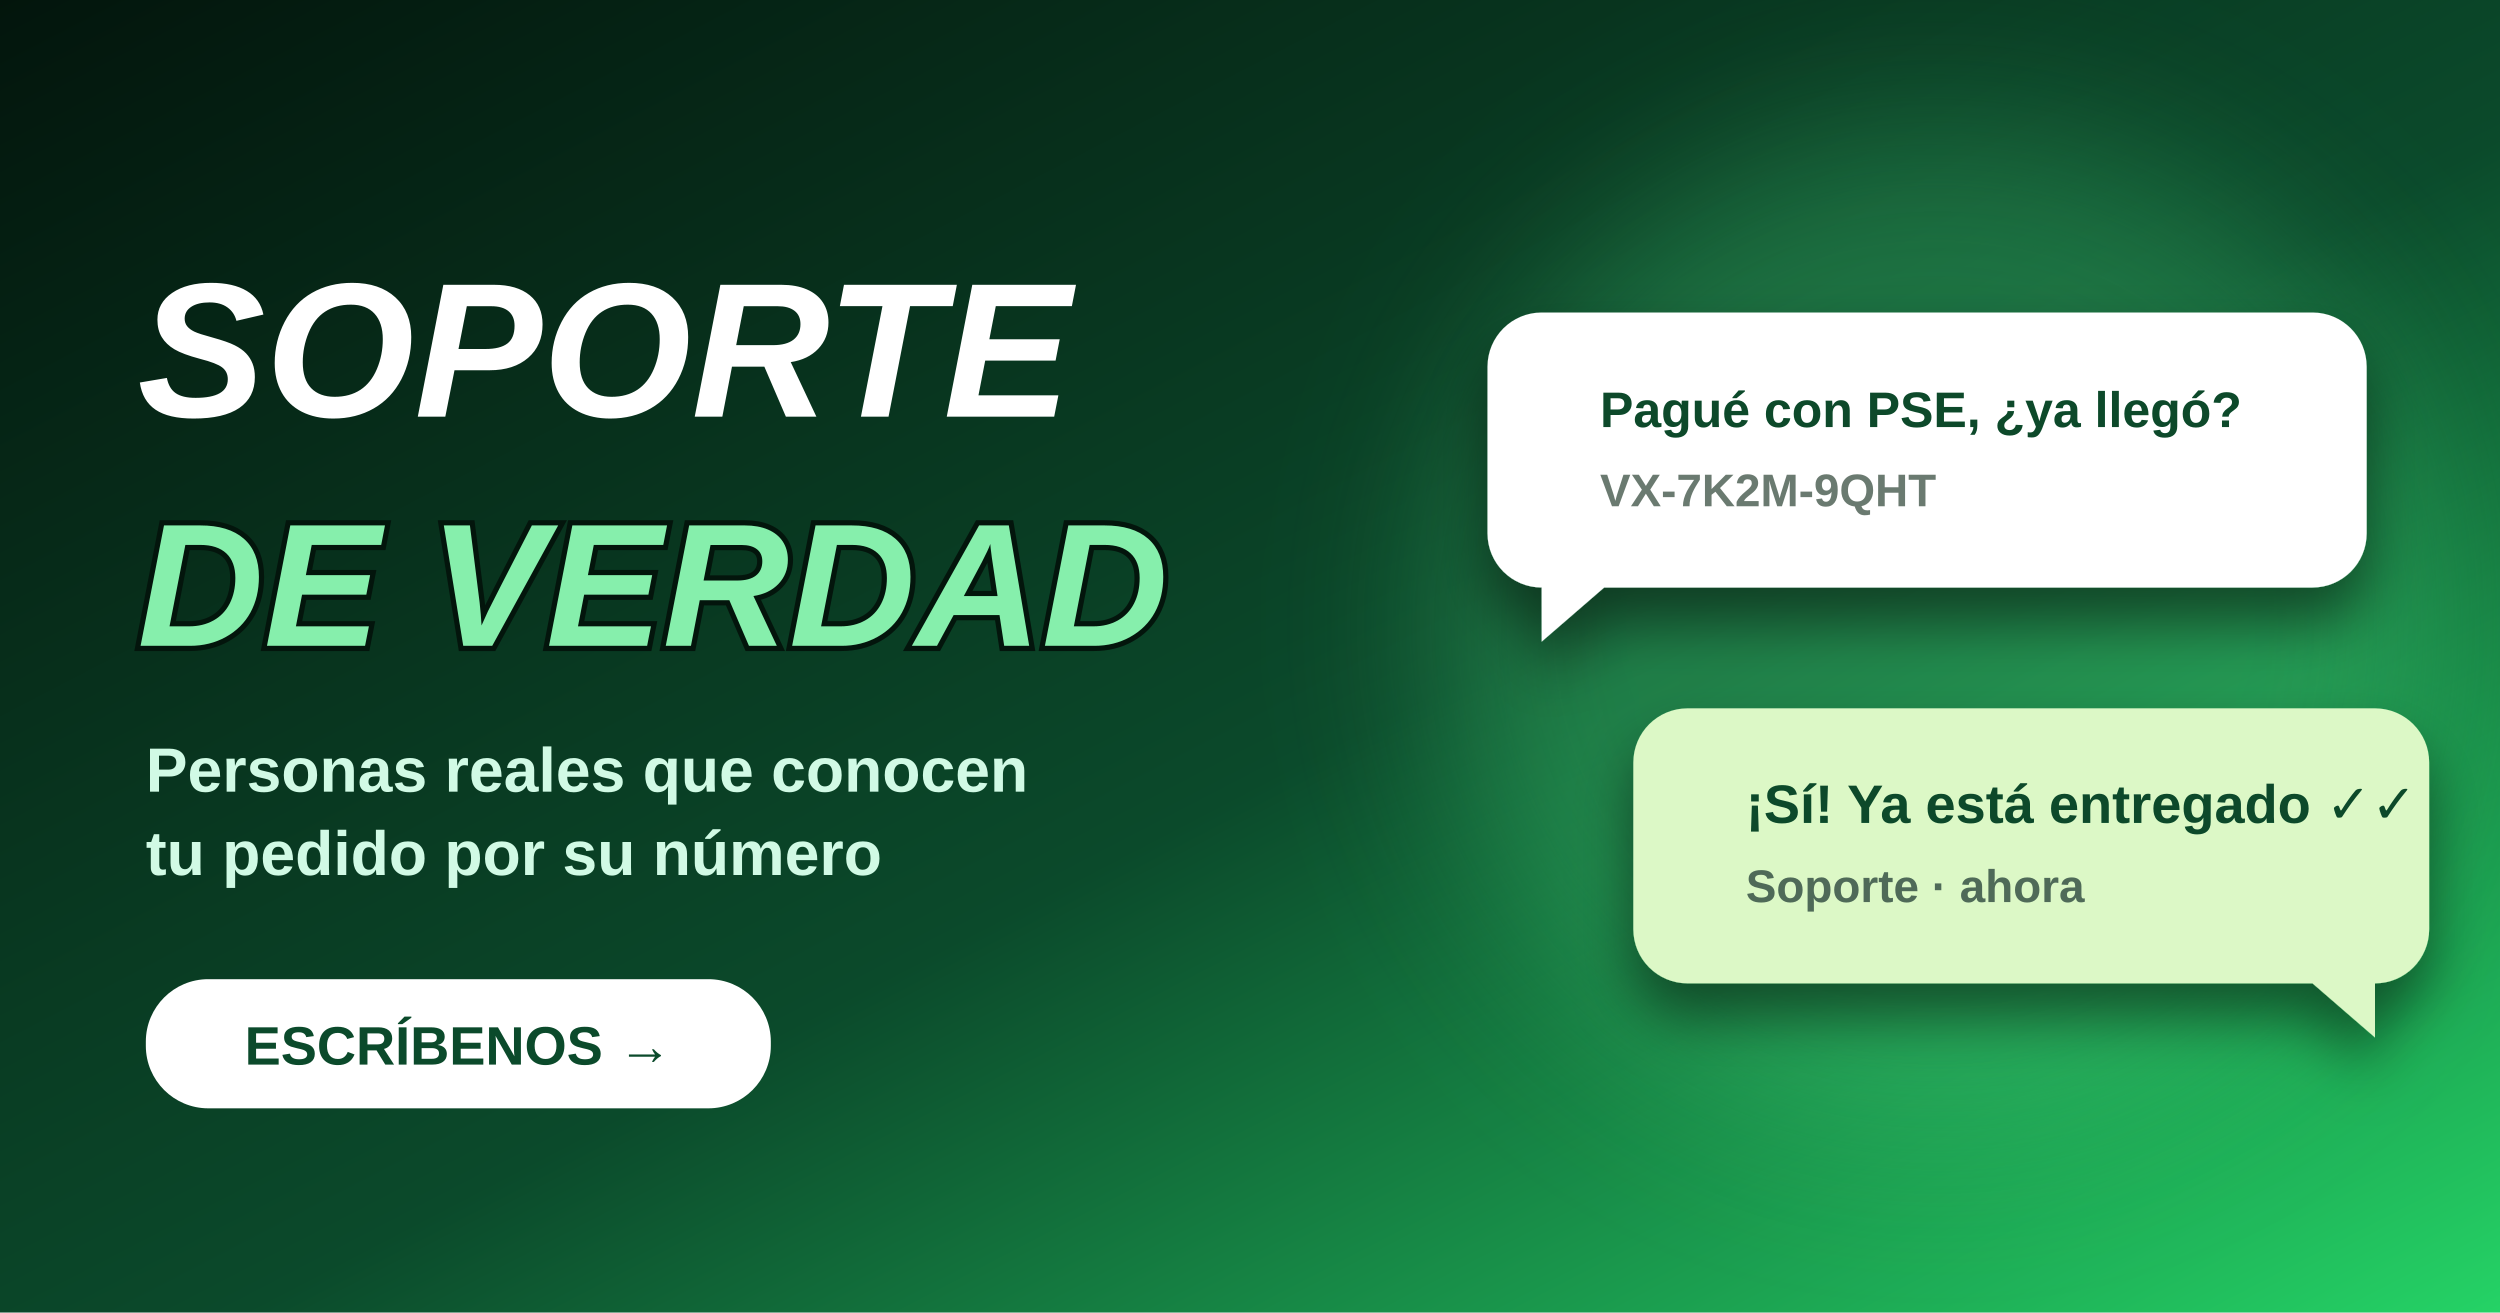
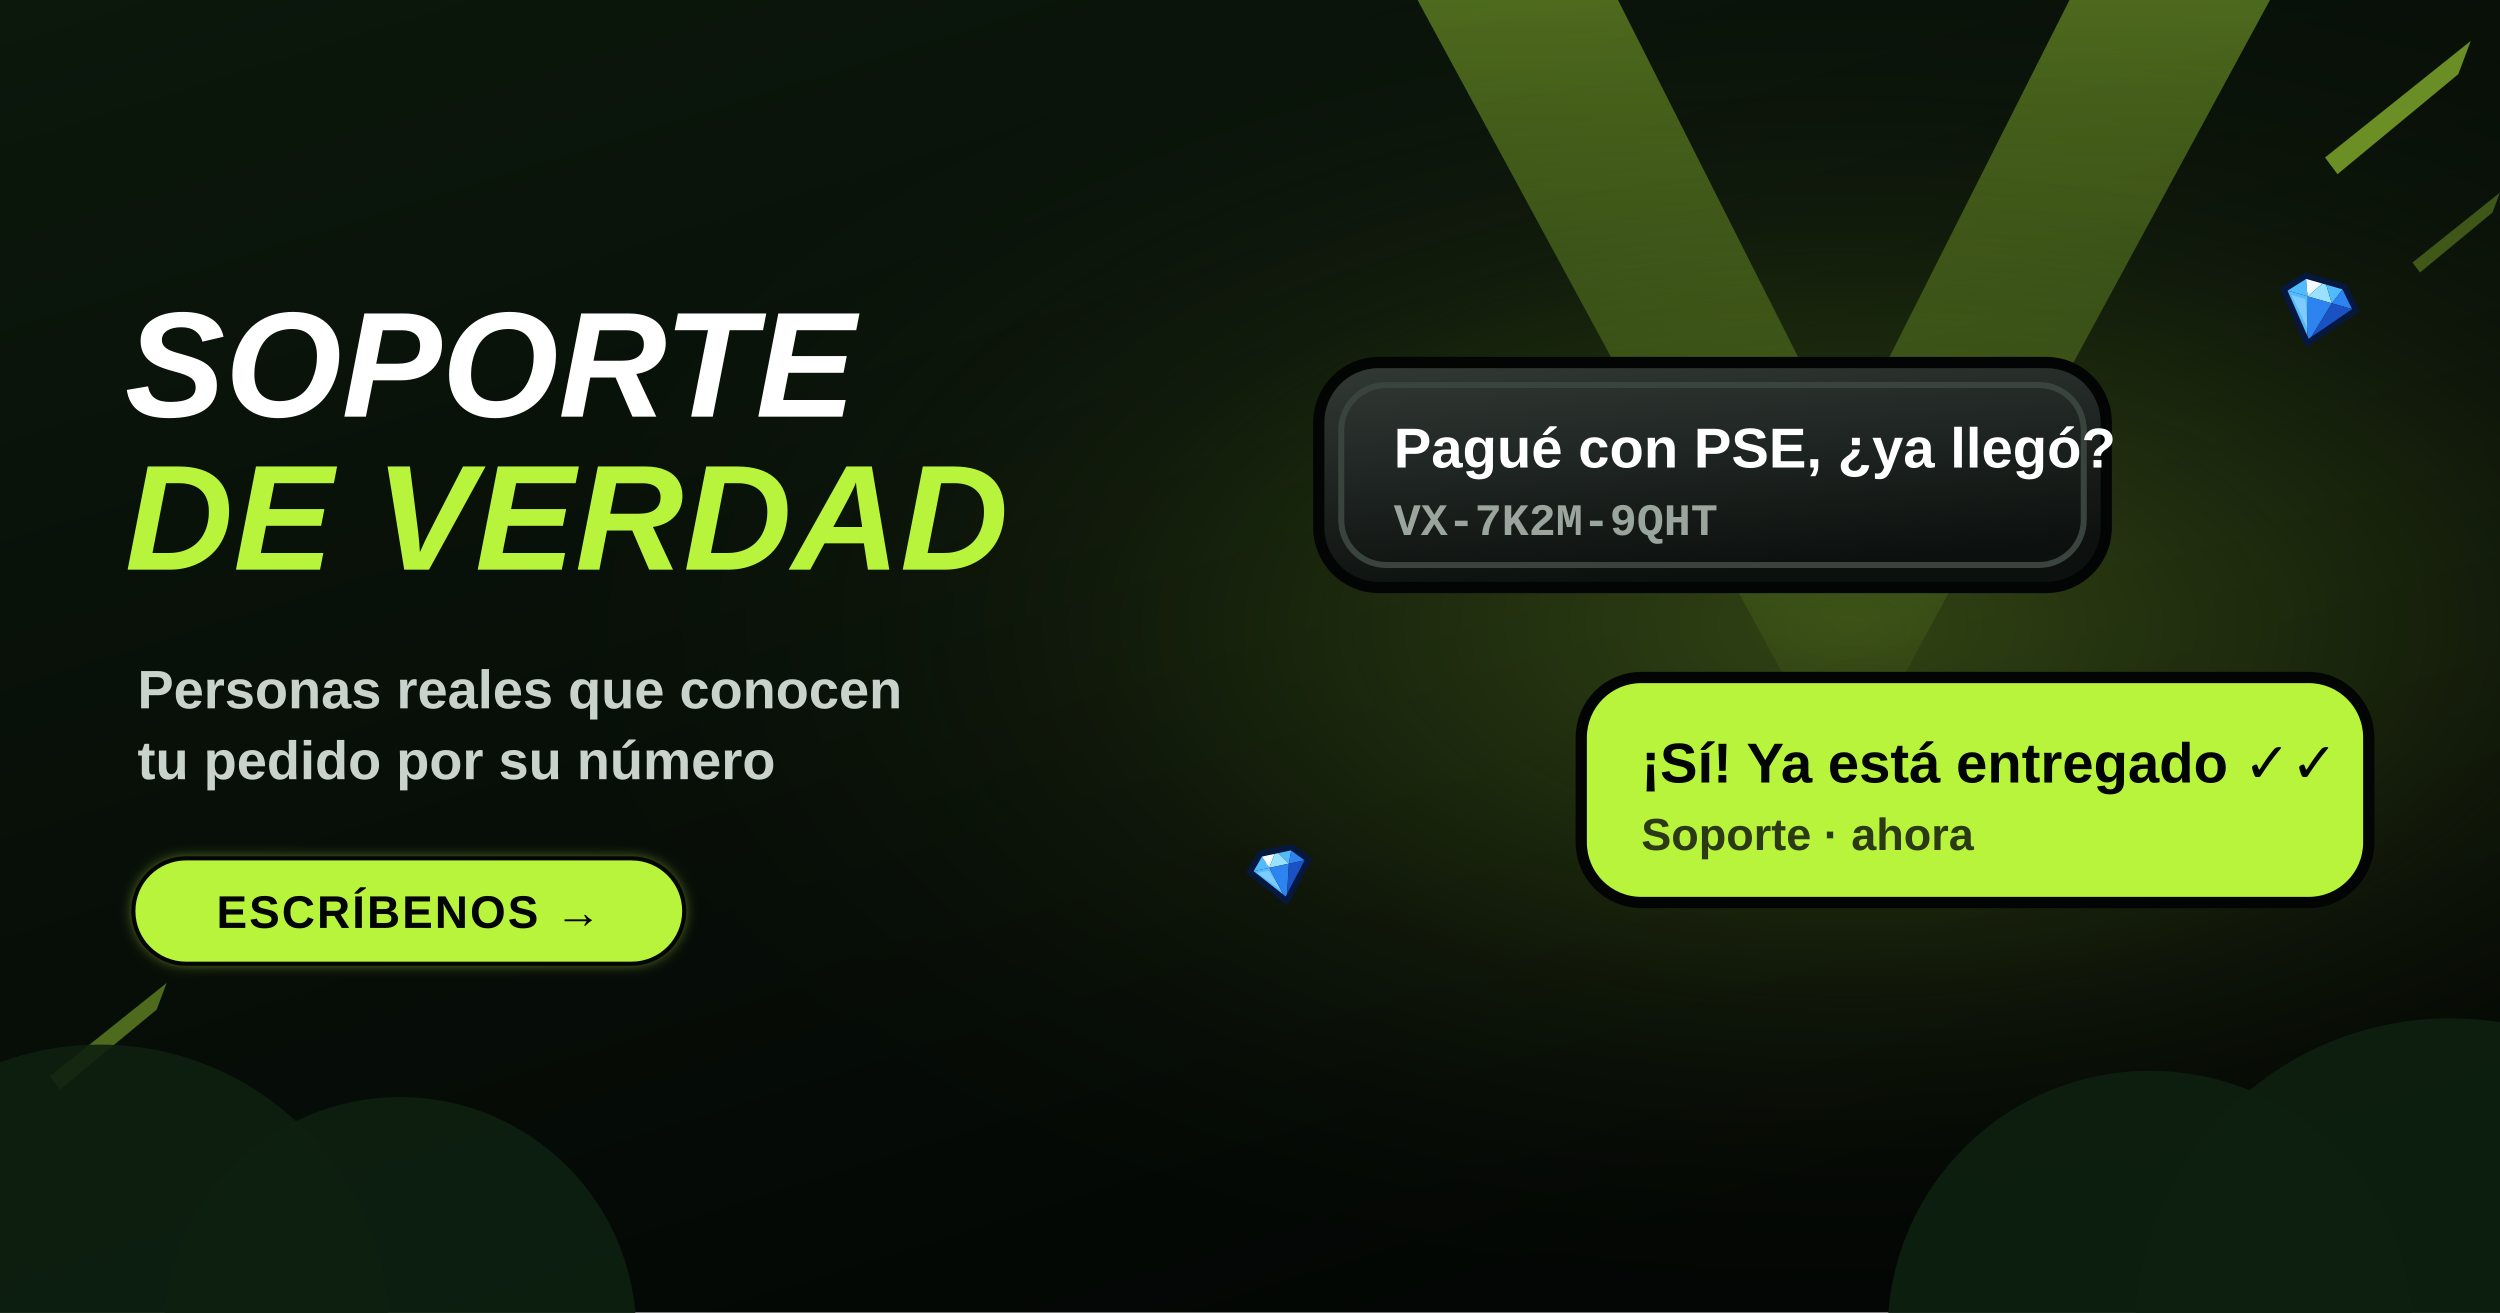
<svg xmlns="http://www.w3.org/2000/svg" viewBox="0 0 1200 630" width="1200" height="630">
  <defs>
-     <linearGradient id="bg" x1="0" y1="0" x2="1" y2="1">
-       <stop offset="0" stop-color="#03150c" />
-       <stop offset="0.55" stop-color="#0b4a2b" />
-       <stop offset="1" stop-color="#25d366" />
+     <linearGradient id="bg" x1="0" y1="0" x2="0.6" y2="1">
+       <stop offset="0" stop-color="#0c180c" />
+       <stop offset="1" stop-color="#030604" />
    </linearGradient>
-     <filter id="glow" x="-50%" y="-50%" width="200%" height="200%">
-       <feGaussianBlur stdDeviation="40" />
+     <linearGradient id="v" x1="0" y1="0" x2="0" y2="1">
+       <stop offset="0" stop-color="#b9f43c" stop-opacity=".4" />
+       <stop offset="1" stop-color="#b9f43c" stop-opacity=".03" />
+     </linearGradient>
+     <radialGradient id="glow" cx="0.738" cy="0.476" r="0.55">
+       <stop offset="0" stop-color="#b9f43c" stop-opacity=".24" />
+       <stop offset=".55" stop-color="#b9f43c" stop-opacity=".05" />
+       <stop offset="1" stop-color="#000" stop-opacity="0" />
+     </radialGradient>
+     <radialGradient id="gemglow">
+       <stop offset="0" stop-color="#4fc3ff" stop-opacity=".5" />
+       <stop offset="1" stop-color="#4fc3ff" stop-opacity="0" />
+     </radialGradient>
+     <linearGradient id="dark" x1="0" y1="0" x2="0.3" y2="1">
+       <stop offset="0" stop-color="#323a36" />
+       <stop offset="1" stop-color="#0c100e" />
+     </linearGradient>
+     <linearGradient id="lid" x1="0" y1="0" x2="0" y2="1">
+       <stop offset="0" stop-color="#47524c" />
+       <stop offset="1" stop-color="#1b221e" />
+     </linearGradient>
+     <filter id="soft" x="-50%" y="-50%" width="200%" height="200%">
+       <feGaussianBlur stdDeviation="3" />
    </filter>
-     <filter id="shadow" x="-30%" y="-30%" width="160%" height="170%">
-       <feDropShadow dx="0" dy="16" stdDeviation="14" flood-color="#000" flood-opacity=".5" />
-     </filter>
+     <path id="spark" d="M0 -10L2.2 -2.2L10 0L2.2 2.2L0 10L-2.2 2.2L-10 0L-2.2 -2.2Z" fill="#fff" />
  </defs>
  <rect width="1200" height="630" fill="url(#bg)" />
-   <circle cx="930" cy="300" r="240" fill="#4ade80" opacity=".3" filter="url(#glow)" />
-   <g filter="url(#shadow)" font-family="Arial, Helvetica, sans-serif" font-weight="700" transform="translate(40 0)">
-     <path d="M700 150 h370 a26 26 0 0 1 26 26 v80 a26 26 0 0 1 -26 26 h-340 l-30 26 v-26 a26 26 0 0 1 -26 -26 v-80 a26 26 0 0 1 26 -26 Z" fill="#ffffff" />
-     <text x="728" y="205" font-size="24" fill="#0b4a2b">Pagué con PSE, ¿ya llegó?</text>
-     <text x="728" y="243" font-size="22" fill="#6b7a70">VX-7K2M-9QHT</text>
-     <path d="M770 340 h330 a26 26 0 0 1 26 26 v80 a26 26 0 0 1 -26 26 v26 l-30 -26 h-300 a26 26 0 0 1 -26 -26 v-80 a26 26 0 0 1 26 -26 Z" fill="#dcf8c6" />
-     <text x="798" y="395" font-size="26" fill="#0b4a2b">¡Sí! Ya está entregado ✓✓</text>
-     <text x="798" y="433" font-size="22" fill="#4f6b58">Soporte · ahora</text>
+   <path d="M675 -10H771.6L885 214.83L998.4 -10H1095L901.8 346.5H868.2Z" fill="url(#v)" />
+   <rect width="1200" height="630" fill="url(#glow)" />
+   <path d="M1116 75.6L1186 19.6L1180 35.6L1122 83.6Z" fill="#b9f43c" opacity="0.55" />
+   <path d="M1158 126L1200 92.4L1196.4 102L1161.6 130.8Z" fill="#b9f43c" opacity="0.3" />
+   <path d="M24 516.6L80 471.8L75.2 484.6L28.8 523Z" fill="#b9f43c" opacity="0.4" />
+   <circle cx="48" cy="640" r="138.6" fill="#0d200f" opacity=".9" />
+   <circle cx="192" cy="640" r="113.4" fill="#0d200f" opacity=".9" />
+   <circle cx="1032" cy="640" r="126" fill="#0d200f" opacity=".9" />
+   <circle cx="1176" cy="640" r="151.2" fill="#0d200f" opacity=".9" />
+   <g transform="translate(885 300) scale(1.8)">
+     <g transform="translate(-30 -40)">
+       <rect x="-110" y="-30" width="210" height="60" rx="16" fill="url(#dark)" stroke="#030504" stroke-width="3" />
+       <rect x="-104" y="-24" width="198" height="48" rx="12" fill="none" stroke="#3a443e" stroke-width="1.6" />
+       <text x="-90" y="-2" font-family="Arial, Helvetica, sans-serif" font-weight="700" font-size="15" fill="#fff">Pagué con PSE, ¿ya llegó?</text>
+       <text x="-90" y="16" font-family="Courier New, monospace" font-weight="700" font-size="12" fill="#9aa59e">VX-7K2M-9QHT</text>
+     </g>
+     <g transform="translate(40 44)">
+       <rect x="-110" y="-30" width="210" height="60" rx="16" fill="#b9f43c" stroke="#030504" stroke-width="3" />
+       <text x="-94" y="-2" font-family="Arial, Helvetica, sans-serif" font-weight="900" font-size="15" fill="#030504">¡Sí! Ya está entregado ✓✓</text>
+       <text x="-94" y="16" font-family="Arial, Helvetica, sans-serif" font-weight="700" font-size="12" fill="#2b3a14">Soporte · ahora</text>
+     </g>
+     <g transform="rotate(16 126 -83.4)" stroke-linejoin="round">
+       <path d="M120.6 -92L116 -86.84L122.667 -86.84Z" fill="#52bbff" />
+       <path d="M120.6 -92L126 -92L122.667 -86.84Z" fill="#e3f9ff" />
+       <path d="M126 -92L122.667 -86.84L129.333 -86.84Z" fill="#98e1ff" />
+       <path d="M126 -92L131.4 -92L129.333 -86.84Z" fill="#52bbff" />
+       <path d="M131.4 -92L136 -86.84L129.333 -86.84Z" fill="#2d84f0" />
+       <path d="M116 -86.84L122.667 -86.84L126 -74.8Z" fill="#52bbff" />
+       <path d="M122.667 -86.84L129.333 -86.84L126 -74.8Z" fill="#2d84f0" />
+       <path d="M129.333 -86.84L136 -86.84L126 -74.8Z" fill="#1a52c4" />
+       <path d="M121.8 -91.14L124.8 -91.14L122.067 -87.7Z" fill="#fff" opacity=".7" />
+       <path d="M118.4 -85.98L122.267 -85.98L125 -78.584Z" fill="#fff" opacity=".25" />
+       <path d="M120.6 -92H131.4L136 -86.84L126 -74.8L116 -86.84Z" fill="none" stroke="#06183f" stroke-width="1.6" />
+     </g>
+     <g transform="rotate(-12 -150 66.88)" stroke-linejoin="round">
+       <path d="M-154.32 60L-158 64.128L-152.667 64.128Z" fill="#52bbff" />
+       <path d="M-154.32 60L-150 60L-152.667 64.128Z" fill="#e3f9ff" />
+       <path d="M-150 60L-152.667 64.128L-147.333 64.128Z" fill="#98e1ff" />
+       <path d="M-150 60L-145.68 60L-147.333 64.128Z" fill="#52bbff" />
+       <path d="M-145.68 60L-142 64.128L-147.333 64.128Z" fill="#2d84f0" />
+       <path d="M-158 64.128L-152.667 64.128L-150 73.76Z" fill="#52bbff" />
+       <path d="M-152.667 64.128L-147.333 64.128L-150 73.76Z" fill="#2d84f0" />
+       <path d="M-147.333 64.128L-142 64.128L-150 73.76Z" fill="#1a52c4" />
+       <path d="M-153.36 60.688L-150.96 60.688L-153.147 63.44Z" fill="#fff" opacity=".7" />
+       <path d="M-156.08 64.816L-152.987 64.816L-150.8 70.733Z" fill="#fff" opacity=".25" />
+       <path d="M-154.32 60H-145.68L-142 64.128L-150 73.76L-158 64.128Z" fill="none" stroke="#06183f" stroke-width="1.6" />
+     </g>
  </g>
-   <text x="66" y="200" font-family="Arial Black, Impact, Arial, sans-serif" font-weight="900" font-style="italic" font-size="92" fill="#fff">SOPORTE</text>
-   <text x="66" y="310" font-family="Arial Black, Impact, Arial, sans-serif" font-weight="900" font-style="italic" font-size="84" fill="#86efac" stroke="#03150c" stroke-width="5" paint-order="stroke">DE VERDAD</text>
-   <text x="70" y="380" font-family="Arial, Helvetica, sans-serif" font-weight="700" font-size="30" fill="#d1fae5">Personas reales que conocen</text>
-   <text x="70" y="420" font-family="Arial, Helvetica, sans-serif" font-weight="700" font-size="30" fill="#d1fae5">tu pedido por su número</text>
-   <rect x="70" y="470" rx="30" width="300" height="62" fill="#ffffff" />
-   <text x="220" y="511" text-anchor="middle" font-family="Arial Black, Arial, sans-serif" font-weight="900" font-size="26" fill="#0b4a2b">ESCRÍBENOS  →</text>
+   <text x="60" y="200" font-family="Arial Black, Arial, Helvetica, sans-serif" font-weight="900" font-style="italic" font-size="72" fill="#fff">SOPORTE</text>
+   <text x="60" y="273.44" font-family="Arial Black, Arial, Helvetica, sans-serif" font-weight="900" font-style="italic" font-size="72" fill="#b9f43c">DE VERDAD</text>
+   <text x="66" y="340" font-family="Arial, Helvetica, sans-serif" font-weight="700" font-size="26" fill="#c9d3cc" text-anchor="start">Personas reales que conocen</text>
+   <text x="66" y="374" font-family="Arial, Helvetica, sans-serif" font-weight="700" font-size="26" fill="#c9d3cc" text-anchor="start">tu pedido por su número</text>
+   <g transform="translate(64 412)">
+     <rect width="264.44" height="50.6" rx="25.3" fill="#b9f43c" filter="url(#soft)" opacity=".55" />
+     <rect width="264.44" height="50.6" rx="25.3" fill="#b9f43c" stroke="#030504" stroke-width="2" />
+     <text x="132.22" y="33.396" font-family="Arial Black, Arial, Helvetica, sans-serif" font-weight="900" font-size="22" fill="#030504" text-anchor="middle" letter-spacing="1">ESCRÍBENOS  →</text>
+   </g>
</svg>
